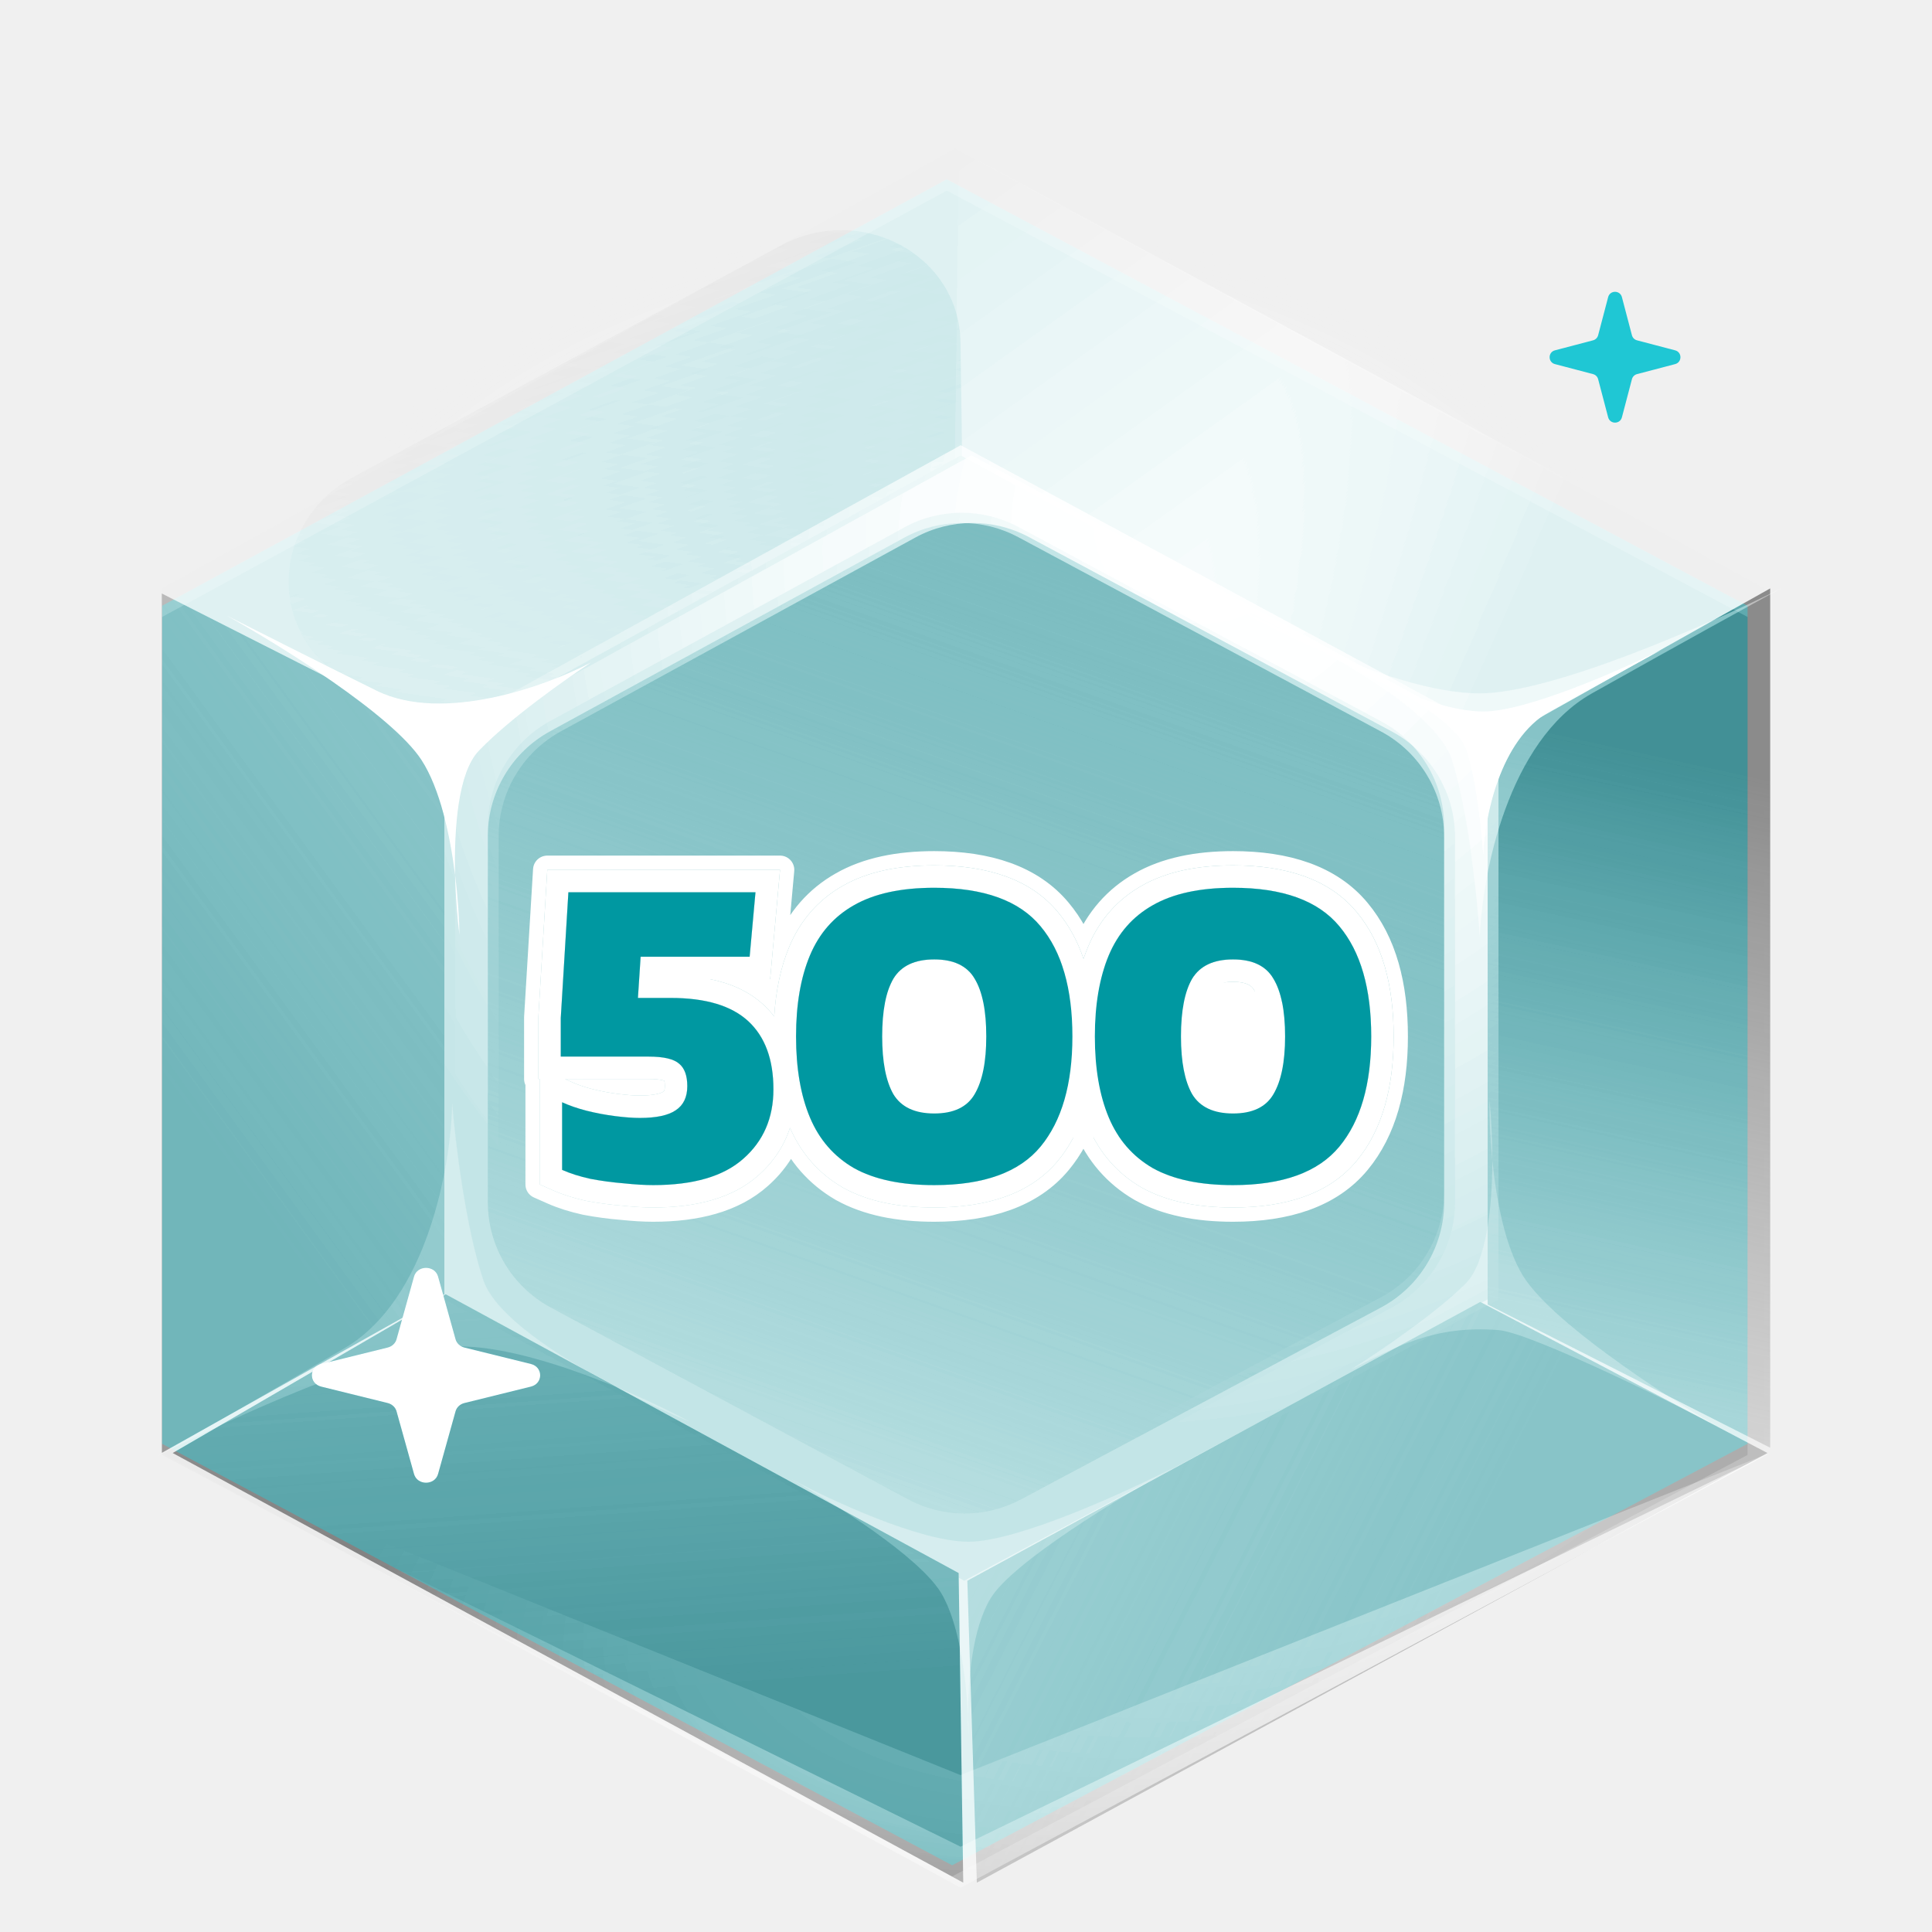
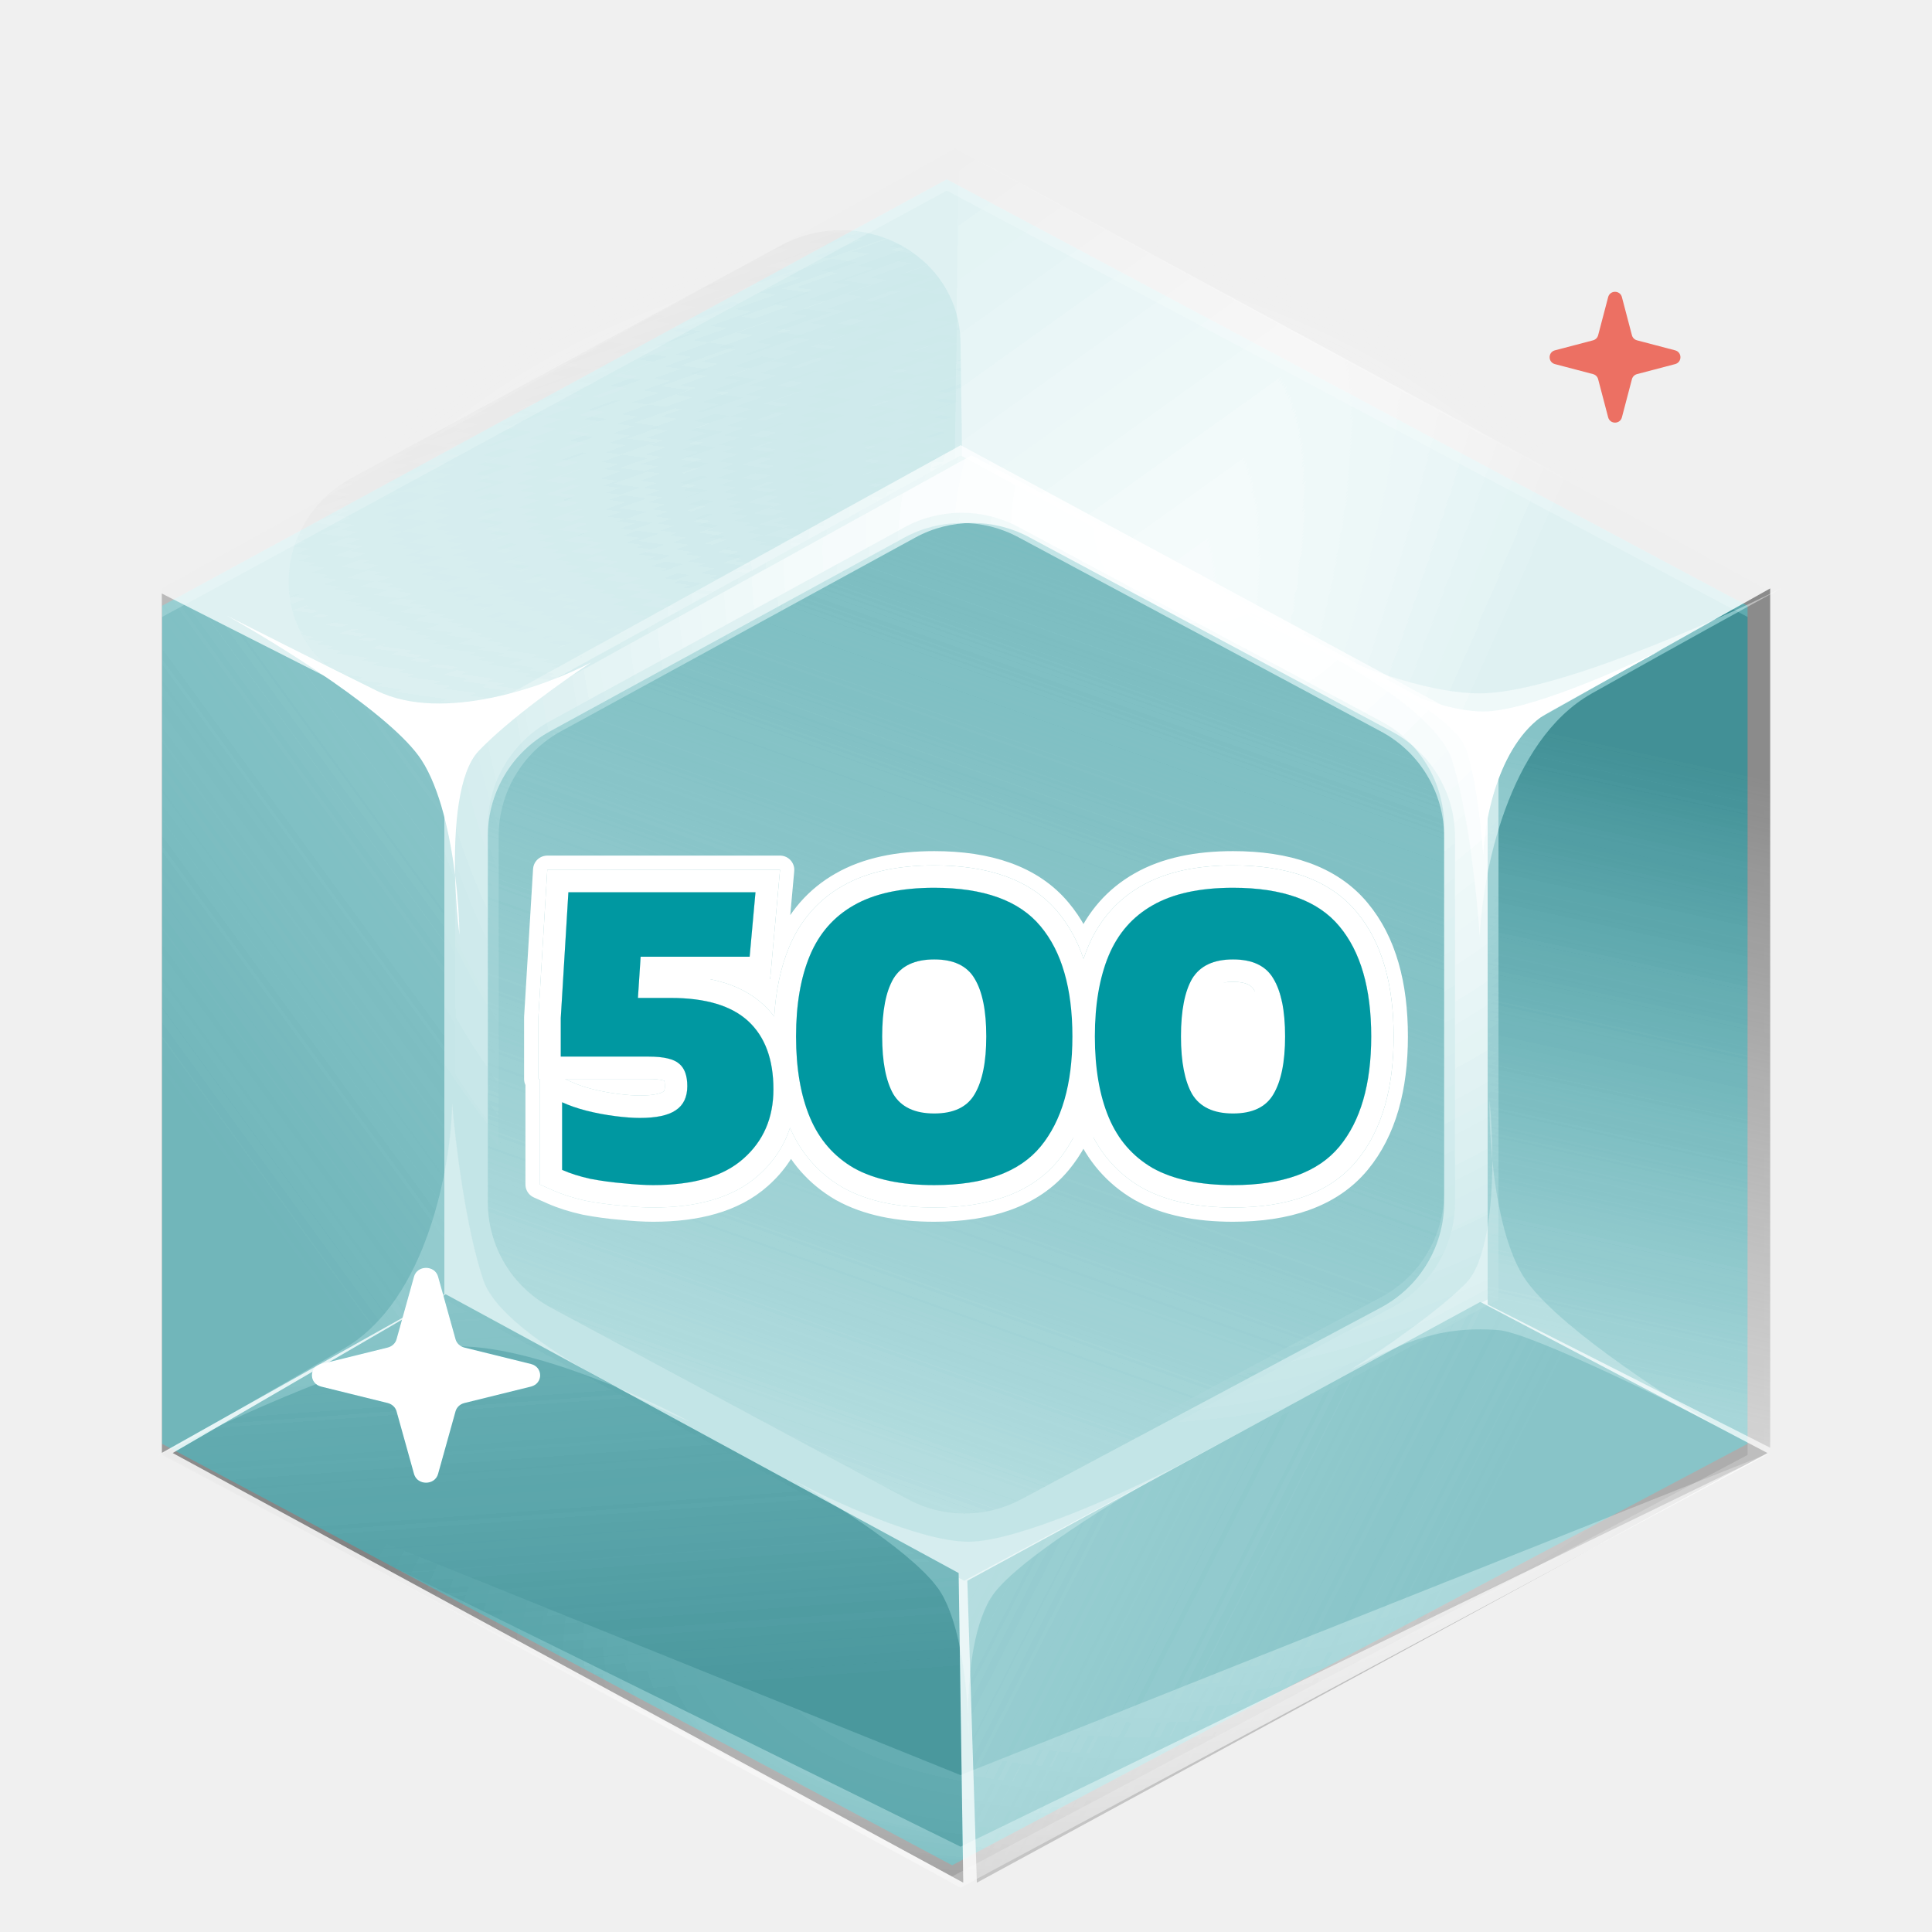
<svg xmlns="http://www.w3.org/2000/svg" width="192" height="192" fill="none" viewBox="0 0 192 192">
  <g clip-path="url(#clip0_2320_340763)">
    <mask id="mask0_2320_340763" width="165" height="107" x="11" y="-14" maskUnits="userSpaceOnUse" style="mask-type:alpha">
      <path fill="#636363" d="M175.993 69.471C176.711 74.068 118.241 91.118 97.324 92.981C89.149 93.69 14.496 73.845 11.652 69.471C8.807 65.097 11.652 -10.276 97.324 -14C175.993 -5.622 175.229 64.814 175.993 69.471Z" />
    </mask>
    <g mask="url(#mask0_2320_340763)">
      <ellipse cx="95.5" cy="82" fill="url(#paint0_radial_2320_340763)" opacity=".5" rx="76.5" ry="61" />
    </g>
    <path fill="#EFEFEF" d="M95.459 187.589L16.08 144.382V58.476L94.919 14.761L175.379 58.476V144.382L95.459 187.589Z" />
    <path fill="url(#paint1_linear_2320_340763)" d="M95.856 146.924L53.879 124.049V78.57L95.57 55.426L138.119 78.57V124.049L95.856 146.924Z" />
    <mask id="mask1_2320_340763" width="81" height="65" x="94" y="14" maskUnits="userSpaceOnUse" style="mask-type:alpha">
      <path fill="url(#paint2_linear_2320_340763)" d="M174.137 57.567L136.338 78.408L94.758 55.025L95.298 14.868L174.137 57.567Z" />
    </mask>
    <g mask="url(#mask1_2320_340763)">
      <path fill="url(#paint3_linear_2320_340763)" fill-rule="evenodd" d="M174.678 57.568L95.298 14.361L15.378 57.568V143.474L95.838 187.189L174.678 143.474V57.568ZM136.878 77.9L94.901 55.026L52.638 77.9V123.38L95.186 146.523L136.878 123.38V77.9Z" clip-rule="evenodd" />
    </g>
    <mask id="mask2_2320_340763" width="68" height="55" x="28" y="22" maskUnits="userSpaceOnUse" style="mask-type:alpha">
      <path fill="url(#paint4_linear_2320_340763)" d="M34.56 67.602L48.104 75.07C51.846 77.133 56.513 77.084 60.323 74.941L89.451 58.561C93.326 56.381 95.703 52.382 95.646 48.134L95.456 34.038C95.339 25.318 85.575 20.08 77.546 24.428L35.063 47.437C26.795 51.915 26.514 63.166 34.56 67.602Z" />
    </mask>
    <g mask="url(#mask2_2320_340763)">
      <path fill="url(#paint5_linear_2320_340763)" fill-rule="evenodd" d="M15.818 64.626C15.818 60.275 18.197 56.272 22.019 54.192L89.538 17.441C93.068 15.519 97.331 15.513 100.867 17.424L168.888 54.198C172.726 56.273 175.118 60.286 175.118 64.649V136.407C175.118 140.761 172.736 144.767 168.909 146.846L100.388 184.075C96.819 186.014 92.507 185.995 88.955 184.026L21.937 146.865C18.161 144.772 15.818 140.794 15.818 136.476V64.626ZM53.618 84.955C53.618 80.606 55.995 76.604 59.814 74.523L89.93 58.112C93.463 56.187 97.731 56.181 101.269 58.096L131.633 74.53C135.468 76.606 137.858 80.617 137.858 84.978V116.317C137.858 120.67 135.478 124.674 131.654 126.753L101.044 143.403C97.473 145.346 93.156 145.327 89.602 143.354L59.732 126.773C55.959 124.678 53.618 120.702 53.618 116.386V84.955Z" clip-rule="evenodd" />
    </g>
    <path fill="#E1E1E1" d="M95.823 157.09L44.159 129.132V73.546L95.472 45.26L147.839 73.546V129.132L95.823 157.09Z" />
    <path fill="url(#paint6_linear_2320_340763)" d="M90.24 149.002L54.743 129.951C50.887 127.882 48.48 123.86 48.48 119.484V83.102C48.48 78.759 50.851 74.762 54.662 72.678L89.876 53.427C93.395 51.503 97.648 51.485 101.184 53.379L137.25 72.699C141.111 74.767 143.52 78.791 143.52 83.171V119.461C143.52 123.849 141.101 127.88 137.228 129.944L101.446 149.018C97.943 150.885 93.739 150.879 90.24 149.002Z" />
    <path fill="url(#paint7_linear_2320_340763)" d="M16.08 144.382V58.984L44.16 73.217V128.624L16.08 144.382Z" />
    <path fill="url(#paint8_linear_2320_340763)" d="M175.92 58.476L175.92 143.874L147.841 129.641L147.841 74.234L175.92 58.476Z" />
    <path fill="url(#paint9_linear_2320_340763)" d="M175.645 144.399L97.079 187.098L96.133 157.09L147.107 129.387L175.645 144.399Z" />
    <path fill="url(#paint10_linear_2320_340763)" d="M95.727 187.098L17.161 144.399L44.295 128.624L95.269 156.327L95.727 187.098Z" />
    <path fill="#fff" d="M43.534 146.482C43.212 147.638 41.468 147.638 41.146 146.482L39.411 140.261C39.298 139.855 38.962 139.538 38.531 139.432L31.921 137.799C30.693 137.495 30.693 135.854 31.921 135.551L38.531 133.918C38.962 133.811 39.298 133.494 39.411 133.089L41.146 126.867C41.468 125.711 43.212 125.711 43.534 126.867L45.269 133.089C45.382 133.494 45.718 133.811 46.149 133.918L52.759 135.551C53.987 135.854 53.987 137.495 52.759 137.799L46.149 139.432C45.718 139.538 45.382 139.855 45.269 140.261L43.534 146.482Z" />
    <g style="mix-blend-mode:overlay">
      <path fill="url(#paint11_radial_2320_340763)" fill-rule="evenodd" d="M45.239 129.132L96.903 157.09L148.918 129.132V73.546L96.551 45.26L45.239 73.546V129.132ZM55.82 129.952L91.318 149.002C94.816 150.88 99.021 150.886 102.524 149.018L138.306 129.945C142.179 127.881 144.598 123.85 144.598 119.461V83.171C144.598 78.792 142.188 74.767 138.328 72.699L102.262 53.379C98.726 51.485 94.473 51.503 90.953 53.427L55.739 72.679C51.928 74.762 49.558 78.76 49.558 83.103V119.484C49.558 123.86 51.964 127.882 55.82 129.952Z" clip-rule="evenodd" />
    </g>
    <g style="mix-blend-mode:overlay">
      <path fill="url(#paint12_radial_2320_340763)" fill-rule="evenodd" d="M44.161 128.116L95.825 156.073L147.841 128.116V72.53L95.474 44.243L44.161 72.53V128.116ZM54.743 128.935L90.24 147.985C93.739 149.863 97.943 149.868 101.446 148.001L137.228 128.928C141.101 126.864 143.52 122.833 143.52 118.444V82.154C143.52 77.775 141.111 73.75 137.25 71.682L101.184 52.362C97.648 50.468 93.395 50.486 89.876 52.41L54.662 71.662C50.851 73.745 48.48 77.742 48.48 82.086V118.467C48.48 122.843 50.887 126.865 54.743 128.935Z" clip-rule="evenodd" />
    </g>
    <g style="mix-blend-mode:soft-light">
      <path fill="url(#paint13_radial_2320_340763)" d="M95.459 187.589L16.08 144.382L95.459 176.406L175.919 144.382L95.459 187.589Z" />
    </g>
    <g style="mix-blend-mode:overlay">
      <path fill="url(#paint14_radial_2320_340763)" d="M95.459 187.589L16.08 144.382L95.459 183.522L175.919 144.382L95.459 187.589Z" />
    </g>
    <g style="mix-blend-mode:soft-light">
      <path fill="#fff" d="M158.199 68.911C149.844 73.607 147.291 86.955 147.058 93.042C146.826 89.346 145.944 80.65 144.273 75.433C143.139 71.893 137.027 67.753 131.329 64.641C128.38 63.363 125.791 62.047 124.08 61.085C126.02 61.924 128.628 63.167 131.329 64.641C136.379 66.831 142.486 68.911 147.058 68.911C154.3 68.911 170.037 61.954 177 58.476C174.215 59.998 166.555 64.215 158.199 68.911Z" />
    </g>
    <g style="mix-blend-mode:soft-light" opacity=".5">
      <path fill="#fff" d="M34.236 133.984C42.505 129.155 44.816 115.768 44.937 109.678C45.236 113.369 46.276 122.05 48.042 127.239C49.24 130.761 55.427 134.802 61.181 137.821C64.152 139.052 66.764 140.326 68.493 141.26C66.537 140.453 63.908 139.252 61.181 137.821C56.092 135.713 49.947 133.732 45.376 133.805C38.135 133.922 22.527 141.131 15.628 144.721C18.385 143.154 25.967 138.814 34.236 133.984Z" />
    </g>
    <g style="mix-blend-mode:overlay">
      <path fill="#fff" d="M37.408 68.633C44.048 71.918 54.4 68.132 58.745 65.828C56.257 67.457 50.537 71.499 47.564 74.632C45.547 76.757 45.112 82.205 45.229 86.983C45.522 89.323 45.643 91.454 45.659 92.9C45.465 91.362 45.285 89.248 45.229 86.983C44.729 82.977 43.726 78.36 41.888 75.53C38.976 71.047 27.79 64.102 22.56 61.19C24.743 62.303 30.769 65.348 37.408 68.633Z" />
    </g>
    <g style="mix-blend-mode:soft-light" opacity=".6">
      <path fill="#fff" d="M148.921 132.182C142.441 131.674 138.652 133.896 134.249 136.1C136.778 134.528 142.6 130.617 145.653 127.554C147.724 125.475 148.299 120.038 148.304 115.259C148.072 112.913 148.006 110.78 148.027 109.334C148.181 110.876 148.307 112.994 148.304 115.259C148.702 119.276 149.585 123.914 151.35 126.785C154.146 131.333 165.151 138.53 170.304 141.56C168.15 140.399 152.292 132.447 148.921 132.182Z" />
    </g>
    <g style="mix-blend-mode:overlay">
      <path fill="#fff" d="M153.993 70.714C149.048 73.476 147.537 81.328 147.399 84.908C147.262 82.734 146.74 77.619 145.751 74.55C145.08 72.468 141.462 70.032 138.09 68.202C136.344 67.45 134.813 66.676 133.8 66.11C134.948 66.604 136.491 67.335 138.09 68.202C141.079 69.49 144.693 70.714 147.399 70.714C151.685 70.714 160.999 66.622 165.12 64.576C163.471 65.471 158.938 67.952 153.993 70.714Z" />
    </g>
    <g style="mix-blend-mode:soft-light" opacity=".6">
      <path fill="#fff" d="M78.719 147.032C82.554 149.094 91.429 153.218 96.25 153.218C101.07 153.218 111.771 148.344 116.519 145.907C111.406 148.719 100.632 155.242 98.441 158.842C96.644 161.794 96.198 166.966 96.196 170.385C96.234 171.13 96.25 171.794 96.25 172.339C96.217 171.8 96.196 171.135 96.196 170.385C96.014 166.772 95.327 161.263 93.51 158.279C91.319 154.68 82.737 149.281 78.719 147.032Z" />
    </g>
    <g style="mix-blend-mode:color-burn" opacity=".5">
      <path fill="#A7A7A7" d="M94.623 186.479L16.109 144.592V61.311L94.089 18.932L173.671 61.311V144.592L94.623 186.479Z" />
    </g>
    <g style="mix-blend-mode:soft-light" opacity=".8">
      <path fill="#14E2F2" d="M94.623 185.37L16.109 143.483V60.202L94.089 17.822L173.671 60.202V143.483L94.623 185.37Z" />
    </g>
-     <path fill="#1FC7D4" d="M161.184 41.472C161 42.176 160 42.176 159.816 41.472L158.821 37.684C158.756 37.437 158.564 37.244 158.316 37.179L154.528 36.184C153.824 36 153.824 35 154.528 34.816L158.316 33.821C158.564 33.756 158.756 33.563 158.821 33.316L159.816 29.528C160 28.824 161 28.824 161.184 29.528L162.179 33.316C162.244 33.563 162.436 33.756 162.684 33.821L166.472 34.816C167.176 35 167.176 36 166.472 36.184L162.684 37.179C162.436 37.244 162.244 37.437 162.179 37.684L161.184 41.472Z" />
+     <path fill="#EC7063" d="M161.184 41.472C161 42.176 160 42.176 159.816 41.472L158.821 37.684C158.756 37.437 158.564 37.244 158.316 37.179L154.528 36.184C153.824 36 153.824 35 154.528 34.816L158.316 33.821C158.564 33.756 158.756 33.563 158.821 33.316L159.816 29.528C160 28.824 161 28.824 161.184 29.528L162.179 33.316C162.244 33.563 162.436 33.756 162.684 33.821L166.472 34.816C167.176 35 167.176 36 166.472 36.184L162.684 37.179C162.436 37.244 162.244 37.437 162.179 37.684L161.184 41.472Z" />
  </g>
  <ellipse cx="105.947" cy="104.503" fill="#fff" rx="26.224" ry="8.574" />
  <mask id="path-30-outside-1_2320_340763" width="89" height="38" x="51.5" y="84" fill="#000" maskUnits="userSpaceOnUse">
    <rect width="89" height="38" x="51.5" y="84" fill="#fff" />
    <path fill-rule="evenodd" d="M58.092 110.329C58.166 110.349 58.24 110.368 58.315 110.387C59.267 110.625 60.218 110.803 61.169 110.921C62.12 111.04 62.922 111.099 63.576 111.099C65.211 111.099 66.4 110.847 67.143 110.343C67.916 109.839 68.302 109.038 68.302 107.94C68.302 106.901 68.035 106.16 67.5 105.715C66.965 105.24 65.954 105.003 64.468 105.003H55.729V101.175L56.487 88.67H75.08L74.5 95.079H63.666L63.398 99.173H66.653C70.131 99.173 72.702 99.944 74.366 101.487C76.031 103.03 76.863 105.284 76.863 108.251C76.863 111.099 75.867 113.399 73.876 115.149C71.914 116.9 68.927 117.775 64.914 117.775C64.082 117.775 63.101 117.716 61.971 117.597C60.871 117.508 59.772 117.36 58.672 117.152C57.602 116.914 56.666 116.618 55.863 116.262V109.542C56.518 109.842 57.261 110.104 58.092 110.329ZM61.764 119.813C60.594 119.717 59.425 119.559 58.258 119.338L58.223 119.332L58.188 119.324C57.007 119.062 55.924 118.724 54.958 118.295L53.634 117.708V107.228H53.5V101.108L54.389 86.445H77.519L76.537 97.304H70.556C72.647 97.724 74.461 98.538 75.883 99.856C76.274 100.219 76.626 100.607 76.941 101.018C77.1 98.442 77.584 96.118 78.437 94.085C79.54 91.457 81.321 89.409 83.758 88.028C86.228 86.615 89.31 86 92.843 86C98.108 86 102.417 87.361 105.125 90.631C106.244 91.969 107.087 93.53 107.682 95.285C107.819 94.874 107.968 94.475 108.132 94.085C109.235 91.457 111.016 89.409 113.453 88.028C115.923 86.615 119.005 86 122.538 86C127.803 86 132.112 87.361 134.82 90.631C137.386 93.699 138.5 97.935 138.5 103C138.5 108.044 137.382 112.272 134.824 115.364C132.117 118.638 127.805 120 122.538 120C119.01 120 115.935 119.401 113.47 118.026L113.453 118.017L113.436 118.007C111.01 116.597 109.234 114.54 108.132 111.915C107.967 111.522 107.816 111.118 107.678 110.704C107.084 112.455 106.243 114.018 105.129 115.364C102.422 118.638 98.11 120 92.843 120C89.316 120 86.24 119.401 83.775 118.026L83.758 118.017L83.741 118.007C81.367 116.627 79.615 114.628 78.508 112.083C77.915 113.89 76.868 115.482 75.356 116.814C72.817 119.075 69.194 120 64.914 120C63.989 120 62.935 119.935 61.764 119.813ZM133.105 92.052C130.995 89.501 127.472 88.225 122.538 88.225C119.239 88.225 116.579 88.804 114.557 89.961C112.566 91.088 111.109 92.75 110.188 94.945C109.266 97.141 108.806 99.826 108.806 103C108.806 106.175 109.266 108.86 110.188 111.055C111.109 113.25 112.566 114.927 114.557 116.084C116.579 117.211 119.239 117.775 122.538 117.775C127.472 117.775 130.995 116.499 133.105 113.948C135.216 111.396 136.271 107.747 136.271 103C136.271 98.223 135.216 94.574 133.105 92.052ZM103.41 92.052C101.3 89.501 97.778 88.225 92.843 88.225C89.544 88.225 86.884 88.804 84.862 89.961C82.871 91.088 81.414 92.75 80.493 94.945C79.572 97.141 79.111 99.826 79.111 103C79.111 106.175 79.572 108.86 80.493 111.055C81.414 113.25 82.871 114.927 84.862 116.084C86.884 117.211 89.544 117.775 92.843 117.775C97.778 117.775 101.3 116.499 103.41 113.948C105.521 111.396 106.576 107.747 106.576 103C106.576 98.223 105.521 94.574 103.41 92.052ZM56.155 107.228H64.468C65.106 107.228 65.547 107.28 65.83 107.347C65.916 107.367 65.977 107.386 66.018 107.4C66.042 107.487 66.073 107.657 66.073 107.94C66.073 108.231 66.022 108.361 66.004 108.399C65.995 108.417 65.988 108.427 65.982 108.433C65.976 108.44 65.96 108.457 65.923 108.481L65.906 108.492L65.89 108.503C65.712 108.623 65.081 108.874 63.576 108.874C63.047 108.874 62.343 108.825 61.445 108.714C60.588 108.607 59.728 108.446 58.864 108.231C58.048 108.02 57.361 107.78 56.792 107.519L56.155 107.228ZM94.933 107.616L94.937 107.609C95.413 106.804 95.786 105.358 95.786 103C95.786 100.6 95.409 99.172 94.948 98.41L94.938 98.394L94.929 98.378C94.708 97.998 94.26 97.571 92.843 97.571C91.448 97.571 90.956 97.987 90.703 98.395C90.259 99.17 89.901 100.609 89.901 103C89.901 105.341 90.252 106.794 90.708 107.613C90.963 108.019 91.457 108.429 92.843 108.429C94.26 108.429 94.708 108.002 94.929 107.622L94.933 107.616ZM88.786 97.259C89.559 95.983 90.911 95.346 92.843 95.346C94.775 95.346 96.113 95.983 96.856 97.259C97.629 98.535 98.015 100.449 98.015 103C98.015 105.522 97.629 107.435 96.856 108.741C96.113 110.017 94.775 110.654 92.843 110.654C90.911 110.654 89.559 110.017 88.786 108.741C88.043 107.435 87.671 105.522 87.671 103C87.671 100.449 88.043 98.535 88.786 97.259ZM124.628 107.616L124.632 107.609C125.108 106.804 125.481 105.358 125.481 103C125.481 100.6 125.104 99.172 124.643 98.41L124.633 98.394L124.624 98.378C124.402 97.998 123.955 97.571 122.538 97.571C121.143 97.571 120.651 97.987 120.398 98.395C119.954 99.17 119.596 100.609 119.596 103C119.596 105.34 119.947 106.794 120.403 107.613C120.658 108.019 121.152 108.429 122.538 108.429C123.955 108.429 124.402 108.002 124.624 107.622L124.628 107.616ZM118.481 97.259C119.254 95.983 120.606 95.346 122.538 95.346C124.47 95.346 125.808 95.983 126.551 97.259C127.324 98.535 127.71 100.449 127.71 103C127.71 105.522 127.324 107.435 126.551 108.741C125.808 110.017 124.47 110.654 122.538 110.654C120.606 110.654 119.254 110.017 118.481 108.741C117.738 107.435 117.366 105.522 117.366 103C117.366 100.449 117.738 98.535 118.481 97.259Z" clip-rule="evenodd" />
  </mask>
  <path fill="#fff" fill-rule="evenodd" d="M58.092 110.329C58.166 110.349 58.24 110.368 58.315 110.387C59.267 110.625 60.218 110.803 61.169 110.921C62.12 111.04 62.922 111.099 63.576 111.099C65.211 111.099 66.4 110.847 67.143 110.343C67.916 109.839 68.302 109.038 68.302 107.94C68.302 106.901 68.035 106.16 67.5 105.715C66.965 105.24 65.954 105.003 64.468 105.003H55.729V101.175L56.487 88.67H75.08L74.5 95.079H63.666L63.398 99.173H66.653C70.131 99.173 72.702 99.944 74.366 101.487C76.031 103.03 76.863 105.284 76.863 108.251C76.863 111.099 75.867 113.399 73.876 115.149C71.914 116.9 68.927 117.775 64.914 117.775C64.082 117.775 63.101 117.716 61.971 117.597C60.871 117.508 59.772 117.36 58.672 117.152C57.602 116.914 56.666 116.618 55.863 116.262V109.542C56.518 109.842 57.261 110.104 58.092 110.329ZM61.764 119.813C60.594 119.717 59.425 119.559 58.258 119.338L58.223 119.332L58.188 119.324C57.007 119.062 55.924 118.724 54.958 118.295L53.634 117.708V107.228H53.5V101.108L54.389 86.445H77.519L76.537 97.304H70.556C72.647 97.724 74.461 98.538 75.883 99.856C76.274 100.219 76.626 100.607 76.941 101.018C77.1 98.442 77.584 96.118 78.437 94.085C79.54 91.457 81.321 89.409 83.758 88.028C86.228 86.615 89.31 86 92.843 86C98.108 86 102.417 87.361 105.125 90.631C106.244 91.969 107.087 93.53 107.682 95.285C107.819 94.874 107.968 94.475 108.132 94.085C109.235 91.457 111.016 89.409 113.453 88.028C115.923 86.615 119.005 86 122.538 86C127.803 86 132.112 87.361 134.82 90.631C137.386 93.699 138.5 97.935 138.5 103C138.5 108.044 137.382 112.272 134.824 115.364C132.117 118.638 127.805 120 122.538 120C119.01 120 115.935 119.401 113.47 118.026L113.453 118.017L113.436 118.007C111.01 116.597 109.234 114.54 108.132 111.915C107.967 111.522 107.816 111.118 107.678 110.704C107.084 112.455 106.243 114.018 105.129 115.364C102.422 118.638 98.11 120 92.843 120C89.316 120 86.24 119.401 83.775 118.026L83.758 118.017L83.741 118.007C81.367 116.627 79.615 114.628 78.508 112.083C77.915 113.89 76.868 115.482 75.356 116.814C72.817 119.075 69.194 120 64.914 120C63.989 120 62.935 119.935 61.764 119.813ZM133.105 92.052C130.995 89.501 127.472 88.225 122.538 88.225C119.239 88.225 116.579 88.804 114.557 89.961C112.566 91.088 111.109 92.75 110.188 94.945C109.266 97.141 108.806 99.826 108.806 103C108.806 106.175 109.266 108.86 110.188 111.055C111.109 113.25 112.566 114.927 114.557 116.084C116.579 117.211 119.239 117.775 122.538 117.775C127.472 117.775 130.995 116.499 133.105 113.948C135.216 111.396 136.271 107.747 136.271 103C136.271 98.223 135.216 94.574 133.105 92.052ZM103.41 92.052C101.3 89.501 97.778 88.225 92.843 88.225C89.544 88.225 86.884 88.804 84.862 89.961C82.871 91.088 81.414 92.75 80.493 94.945C79.572 97.141 79.111 99.826 79.111 103C79.111 106.175 79.572 108.86 80.493 111.055C81.414 113.25 82.871 114.927 84.862 116.084C86.884 117.211 89.544 117.775 92.843 117.775C97.778 117.775 101.3 116.499 103.41 113.948C105.521 111.396 106.576 107.747 106.576 103C106.576 98.223 105.521 94.574 103.41 92.052ZM56.155 107.228H64.468C65.106 107.228 65.547 107.28 65.83 107.347C65.916 107.367 65.977 107.386 66.018 107.4C66.042 107.487 66.073 107.657 66.073 107.94C66.073 108.231 66.022 108.361 66.004 108.399C65.995 108.417 65.988 108.427 65.982 108.433C65.976 108.44 65.96 108.457 65.923 108.481L65.906 108.492L65.89 108.503C65.712 108.623 65.081 108.874 63.576 108.874C63.047 108.874 62.343 108.825 61.445 108.714C60.588 108.607 59.728 108.446 58.864 108.231C58.048 108.02 57.361 107.78 56.792 107.519L56.155 107.228ZM94.933 107.616L94.937 107.609C95.413 106.804 95.786 105.358 95.786 103C95.786 100.6 95.409 99.172 94.948 98.41L94.938 98.394L94.929 98.378C94.708 97.998 94.26 97.571 92.843 97.571C91.448 97.571 90.956 97.987 90.703 98.395C90.259 99.17 89.901 100.609 89.901 103C89.901 105.341 90.252 106.794 90.708 107.613C90.963 108.019 91.457 108.429 92.843 108.429C94.26 108.429 94.708 108.002 94.929 107.622L94.933 107.616ZM88.786 97.259C89.559 95.983 90.911 95.346 92.843 95.346C94.775 95.346 96.113 95.983 96.856 97.259C97.629 98.535 98.015 100.449 98.015 103C98.015 105.522 97.629 107.435 96.856 108.741C96.113 110.017 94.775 110.654 92.843 110.654C90.911 110.654 89.559 110.017 88.786 108.741C88.043 107.435 87.671 105.522 87.671 103C87.671 100.449 88.043 98.535 88.786 97.259ZM124.628 107.616L124.632 107.609C125.108 106.804 125.481 105.358 125.481 103C125.481 100.6 125.104 99.172 124.643 98.41L124.633 98.394L124.624 98.378C124.402 97.998 123.955 97.571 122.538 97.571C121.143 97.571 120.651 97.987 120.398 98.395C119.954 99.17 119.596 100.609 119.596 103C119.596 105.34 119.947 106.794 120.403 107.613C120.658 108.019 121.152 108.429 122.538 108.429C123.955 108.429 124.402 108.002 124.624 107.622L124.628 107.616ZM118.481 97.259C119.254 95.983 120.606 95.346 122.538 95.346C124.47 95.346 125.808 95.983 126.551 97.259C127.324 98.535 127.71 100.449 127.71 103C127.71 105.522 127.324 107.435 126.551 108.741C125.808 110.017 124.47 110.654 122.538 110.654C120.606 110.654 119.254 110.017 118.481 108.741C117.738 107.435 117.366 105.522 117.366 103C117.366 100.449 117.738 98.535 118.481 97.259Z" clip-rule="evenodd" />
  <path fill-rule="evenodd" stroke="#fff" stroke-linejoin="round" stroke-width="2.833" d="M58.092 110.329C58.166 110.349 58.24 110.368 58.315 110.387C59.267 110.625 60.218 110.803 61.169 110.921C62.12 111.04 62.922 111.099 63.576 111.099C65.211 111.099 66.4 110.847 67.143 110.343C67.916 109.839 68.302 109.038 68.302 107.94C68.302 106.901 68.035 106.16 67.5 105.715C66.965 105.24 65.954 105.003 64.468 105.003H55.729V101.175L56.487 88.67H75.08L74.5 95.079H63.666L63.398 99.173H66.653C70.131 99.173 72.702 99.944 74.366 101.487C76.031 103.03 76.863 105.284 76.863 108.251C76.863 111.099 75.867 113.399 73.876 115.149C71.914 116.9 68.927 117.775 64.914 117.775C64.082 117.775 63.101 117.716 61.971 117.597C60.871 117.508 59.772 117.36 58.672 117.152C57.602 116.914 56.666 116.618 55.863 116.262V109.542C56.518 109.842 57.261 110.104 58.092 110.329ZM61.764 119.813C60.594 119.717 59.425 119.559 58.258 119.338L58.223 119.332L58.188 119.324C57.007 119.062 55.924 118.724 54.958 118.295L53.634 117.708V107.228H53.5V101.108L54.389 86.445H77.519L76.537 97.304H70.556C72.647 97.724 74.461 98.538 75.883 99.856C76.274 100.219 76.626 100.607 76.941 101.018C77.1 98.442 77.584 96.118 78.437 94.085C79.54 91.457 81.321 89.409 83.758 88.028C86.228 86.615 89.31 86 92.843 86C98.108 86 102.417 87.361 105.125 90.631C106.244 91.969 107.087 93.53 107.682 95.285C107.819 94.874 107.968 94.475 108.132 94.085C109.235 91.457 111.016 89.409 113.453 88.028C115.923 86.615 119.005 86 122.538 86C127.803 86 132.112 87.361 134.82 90.631C137.386 93.699 138.5 97.935 138.5 103C138.5 108.044 137.382 112.272 134.824 115.364C132.117 118.638 127.805 120 122.538 120C119.01 120 115.935 119.401 113.47 118.026L113.453 118.017L113.436 118.007C111.01 116.597 109.234 114.54 108.132 111.915C107.967 111.522 107.816 111.118 107.678 110.704C107.084 112.455 106.243 114.018 105.129 115.364C102.422 118.638 98.11 120 92.843 120C89.316 120 86.24 119.401 83.775 118.026L83.758 118.017L83.741 118.007C81.367 116.627 79.615 114.628 78.508 112.083C77.915 113.89 76.868 115.482 75.356 116.814C72.817 119.075 69.194 120 64.914 120C63.989 120 62.935 119.935 61.764 119.813ZM133.105 92.052C130.995 89.501 127.472 88.225 122.538 88.225C119.239 88.225 116.579 88.804 114.557 89.961C112.566 91.088 111.109 92.75 110.188 94.945C109.266 97.141 108.806 99.826 108.806 103C108.806 106.175 109.266 108.86 110.188 111.055C111.109 113.25 112.566 114.927 114.557 116.084C116.579 117.211 119.239 117.775 122.538 117.775C127.472 117.775 130.995 116.499 133.105 113.948C135.216 111.396 136.271 107.747 136.271 103C136.271 98.223 135.216 94.574 133.105 92.052ZM103.41 92.052C101.3 89.501 97.778 88.225 92.843 88.225C89.544 88.225 86.884 88.804 84.862 89.961C82.871 91.088 81.414 92.75 80.493 94.945C79.572 97.141 79.111 99.826 79.111 103C79.111 106.175 79.572 108.86 80.493 111.055C81.414 113.25 82.871 114.927 84.862 116.084C86.884 117.211 89.544 117.775 92.843 117.775C97.778 117.775 101.3 116.499 103.41 113.948C105.521 111.396 106.576 107.747 106.576 103C106.576 98.223 105.521 94.574 103.41 92.052ZM56.155 107.228H64.468C65.106 107.228 65.547 107.28 65.83 107.347C65.916 107.367 65.977 107.386 66.018 107.4C66.042 107.487 66.073 107.657 66.073 107.94C66.073 108.231 66.022 108.361 66.004 108.399C65.995 108.417 65.988 108.427 65.982 108.433C65.976 108.44 65.96 108.457 65.923 108.481L65.906 108.492L65.89 108.503C65.712 108.623 65.081 108.874 63.576 108.874C63.047 108.874 62.343 108.825 61.445 108.714C60.588 108.607 59.728 108.446 58.864 108.231C58.048 108.02 57.361 107.78 56.792 107.519L56.155 107.228ZM94.933 107.616L94.937 107.609C95.413 106.804 95.786 105.358 95.786 103C95.786 100.6 95.409 99.172 94.948 98.41L94.938 98.394L94.929 98.378C94.708 97.998 94.26 97.571 92.843 97.571C91.448 97.571 90.956 97.987 90.703 98.395C90.259 99.17 89.901 100.609 89.901 103C89.901 105.341 90.252 106.794 90.708 107.613C90.963 108.019 91.457 108.429 92.843 108.429C94.26 108.429 94.708 108.002 94.929 107.622L94.933 107.616ZM88.786 97.259C89.559 95.983 90.911 95.346 92.843 95.346C94.775 95.346 96.113 95.983 96.856 97.259C97.629 98.535 98.015 100.449 98.015 103C98.015 105.522 97.629 107.435 96.856 108.741C96.113 110.017 94.775 110.654 92.843 110.654C90.911 110.654 89.559 110.017 88.786 108.741C88.043 107.435 87.671 105.522 87.671 103C87.671 100.449 88.043 98.535 88.786 97.259ZM124.628 107.616L124.632 107.609C125.108 106.804 125.481 105.358 125.481 103C125.481 100.6 125.104 99.172 124.643 98.41L124.633 98.394L124.624 98.378C124.402 97.998 123.955 97.571 122.538 97.571C121.143 97.571 120.651 97.987 120.398 98.395C119.954 99.17 119.596 100.609 119.596 103C119.596 105.34 119.947 106.794 120.403 107.613C120.658 108.019 121.152 108.429 122.538 108.429C123.955 108.429 124.402 108.002 124.624 107.622L124.628 107.616ZM118.481 97.259C119.254 95.983 120.606 95.346 122.538 95.346C124.47 95.346 125.808 95.983 126.551 97.259C127.324 98.535 127.71 100.449 127.71 103C127.71 105.522 127.324 107.435 126.551 108.741C125.808 110.017 124.47 110.654 122.538 110.654C120.606 110.654 119.254 110.017 118.481 108.741C117.738 107.435 117.366 105.522 117.366 103C117.366 100.449 117.738 98.535 118.481 97.259Z" clip-rule="evenodd" mask="url(#path-30-outside-1_2320_340763)" />
  <path fill="#0098A1" d="M64.913 117.775C64.081 117.775 63.1 117.716 61.971 117.597C60.871 117.508 59.771 117.36 58.671 117.152C57.601 116.915 56.665 116.618 55.862 116.262V109.542C56.576 109.869 57.393 110.151 58.315 110.388C59.266 110.625 60.217 110.803 61.168 110.922C62.119 111.041 62.922 111.1 63.576 111.1C65.21 111.1 66.399 110.848 67.142 110.343C67.915 109.839 68.302 109.038 68.302 107.94C68.302 106.902 68.034 106.16 67.499 105.715C66.964 105.24 65.954 105.003 64.467 105.003H55.728V101.176L56.486 88.671H75.079L74.499 95.079H63.665L63.397 99.173H66.652C70.13 99.173 72.701 99.945 74.365 101.487C76.03 103.03 76.862 105.285 76.862 108.252C76.862 111.1 75.867 113.399 73.875 115.15C71.913 116.9 68.926 117.775 64.913 117.775Z" />
  <path fill="#0098A1" d="M92.843 117.775C89.543 117.775 86.883 117.212 84.862 116.084C82.87 114.927 81.414 113.251 80.492 111.055C79.571 108.86 79.11 106.175 79.11 103C79.11 99.826 79.571 97.141 80.492 94.945C81.414 92.75 82.87 91.089 84.862 89.961C86.883 88.804 89.543 88.226 92.843 88.226C97.777 88.226 101.299 89.501 103.409 92.053C105.52 94.575 106.575 98.224 106.575 103C106.575 107.747 105.52 111.397 103.409 113.948C101.299 116.5 97.777 117.775 92.843 117.775ZM92.843 110.655C94.775 110.655 96.112 110.017 96.855 108.741C97.628 107.436 98.014 105.522 98.014 103C98.014 100.449 97.628 98.535 96.855 97.26C96.112 95.984 94.775 95.346 92.843 95.346C90.91 95.346 89.558 95.984 88.785 97.26C88.042 98.535 87.671 100.449 87.671 103C87.671 105.522 88.042 107.436 88.785 108.741C89.558 110.017 90.91 110.655 92.843 110.655Z" />
  <path fill="#0098A1" d="M122.537 117.775C119.238 117.775 116.578 117.212 114.557 116.084C112.565 114.927 111.109 113.251 110.187 111.055C109.266 108.86 108.805 106.175 108.805 103C108.805 99.826 109.266 97.141 110.187 94.945C111.109 92.75 112.565 91.089 114.557 89.961C116.578 88.804 119.238 88.226 122.537 88.226C127.472 88.226 130.994 89.501 133.104 92.053C135.215 94.575 136.27 98.224 136.27 103C136.27 107.747 135.215 111.397 133.104 113.948C130.994 116.5 127.472 117.775 122.537 117.775ZM122.537 110.655C124.47 110.655 125.807 110.017 126.55 108.741C127.323 107.436 127.709 105.522 127.709 103C127.709 100.449 127.323 98.535 126.55 97.26C125.807 95.984 124.47 95.346 122.537 95.346C120.605 95.346 119.253 95.984 118.48 97.26C117.737 98.535 117.365 100.449 117.365 103C117.365 105.522 117.737 107.436 118.48 108.741C119.253 110.017 120.605 110.655 122.537 110.655Z" />
  <defs>
    <radialGradient id="paint0_radial_2320_340763" cx="0" cy="0" r="1" gradientTransform="translate(95.4875 81.9724) rotate(-90) scale(60.9724 76.4654)" gradientUnits="userSpaceOnUse">
      <stop stop-color="#E0E0E0" />
      <stop offset="1" stop-color="#fff" stop-opacity="0" />
    </radialGradient>
    <linearGradient id="paint1_linear_2320_340763" x1="128.468" x2="92.975" y1="55.744" y2="154.155" gradientUnits="userSpaceOnUse">
      <stop stop-color="#B6B6B6" />
      <stop offset="1" stop-color="#8E8E8E" stop-opacity="0" />
    </linearGradient>
    <linearGradient id="paint2_linear_2320_340763" x1="153.083" x2="97.948" y1="55.424" y2="30.807" gradientUnits="userSpaceOnUse">
      <stop stop-color="#fff" stop-opacity="0" />
      <stop offset=".513" stop-color="#fff" />
      <stop offset="1" stop-color="#fff" />
    </linearGradient>
    <linearGradient id="paint3_linear_2320_340763" x1="55.815" x2="135.487" y1="42.699" y2="154.056" gradientUnits="userSpaceOnUse">
      <stop stop-color="#fff" stop-opacity="0" />
      <stop offset=".513" stop-color="#fff" />
      <stop offset="1" stop-color="#fff" />
    </linearGradient>
    <linearGradient id="paint4_linear_2320_340763" x1="61.716" x2="50.043" y1="-2.757" y2="80.778" gradientUnits="userSpaceOnUse">
      <stop stop-color="#FD9B13" />
      <stop offset="1" stop-color="#FD9B13" stop-opacity="0" />
    </linearGradient>
    <linearGradient id="paint5_linear_2320_340763" x1="156.868" x2="92.142" y1="184.927" y2="1.751" gradientUnits="userSpaceOnUse">
      <stop stop-color="#B6B6B6" />
      <stop offset="1" stop-color="#8E8E8E" stop-opacity="0" />
    </linearGradient>
    <linearGradient id="paint6_linear_2320_340763" x1="132.632" x2="93.659" y1="50.696" y2="160.422" gradientUnits="userSpaceOnUse">
      <stop stop-color="#B6B6B6" />
      <stop offset="1" stop-color="#8E8E8E" stop-opacity="0" />
    </linearGradient>
    <linearGradient id="paint7_linear_2320_340763" x1="1.425" x2="189.352" y1="86.905" y2="-49.988" gradientUnits="userSpaceOnUse">
      <stop stop-color="#AFAFAF" />
      <stop offset="1" stop-color="#CECECE" stop-opacity="0" />
    </linearGradient>
    <linearGradient id="paint8_linear_2320_340763" x1="170.52" x2="147.9" y1="76.267" y2="180.057" gradientUnits="userSpaceOnUse">
      <stop stop-color="#8B8B8B" />
      <stop offset="1" stop-color="#B7B7B7" stop-opacity="0" />
    </linearGradient>
    <linearGradient id="paint9_linear_2320_340763" x1="130.094" x2="-78.916" y1="185.084" y2="78.886" gradientUnits="userSpaceOnUse">
      <stop stop-color="#BEBEBE" />
      <stop offset="1" stop-color="#CECECE" stop-opacity="0" />
    </linearGradient>
    <linearGradient id="paint10_linear_2320_340763" x1="35.521" x2="19.241" y1="170.306" y2="-52.489" gradientUnits="userSpaceOnUse">
      <stop stop-color="#929292" />
      <stop offset="1" stop-color="#CECECE" stop-opacity="0" />
    </linearGradient>
    <radialGradient id="paint11_radial_2320_340763" cx="0" cy="0" r="1" gradientTransform="translate(120.838 51.3596) rotate(131.437) scale(96.2826 84.8126)" gradientUnits="userSpaceOnUse">
      <stop stop-color="#fff" />
      <stop offset="1" stop-color="#fff" stop-opacity="0" />
    </radialGradient>
    <radialGradient id="paint12_radial_2320_340763" cx="0" cy="0" r="1" gradientTransform="translate(119.761 50.343) rotate(131.437) scale(96.2826 84.8126)" gradientUnits="userSpaceOnUse">
      <stop stop-color="#fff" />
      <stop offset="1" stop-color="#fff" stop-opacity="0" />
    </radialGradient>
    <radialGradient id="paint13_radial_2320_340763" cx="0" cy="0" r="1" gradientTransform="translate(132.629 146.739) rotate(164.151) scale(102.117 47.632)" gradientUnits="userSpaceOnUse">
      <stop stop-color="#fff" />
      <stop offset="1" stop-color="#fff" stop-opacity="0" />
    </radialGradient>
    <radialGradient id="paint14_radial_2320_340763" cx="0" cy="0" r="1" gradientTransform="translate(132.629 146.739) rotate(164.151) scale(102.117 47.632)" gradientUnits="userSpaceOnUse">
      <stop stop-color="#fff" />
      <stop offset="1" stop-color="#fff" stop-opacity="0" />
    </radialGradient>
    <clipPath id="clip0_2320_340763">
      <rect width="192" height="192" fill="#fff" />
    </clipPath>
  </defs>
</svg>
